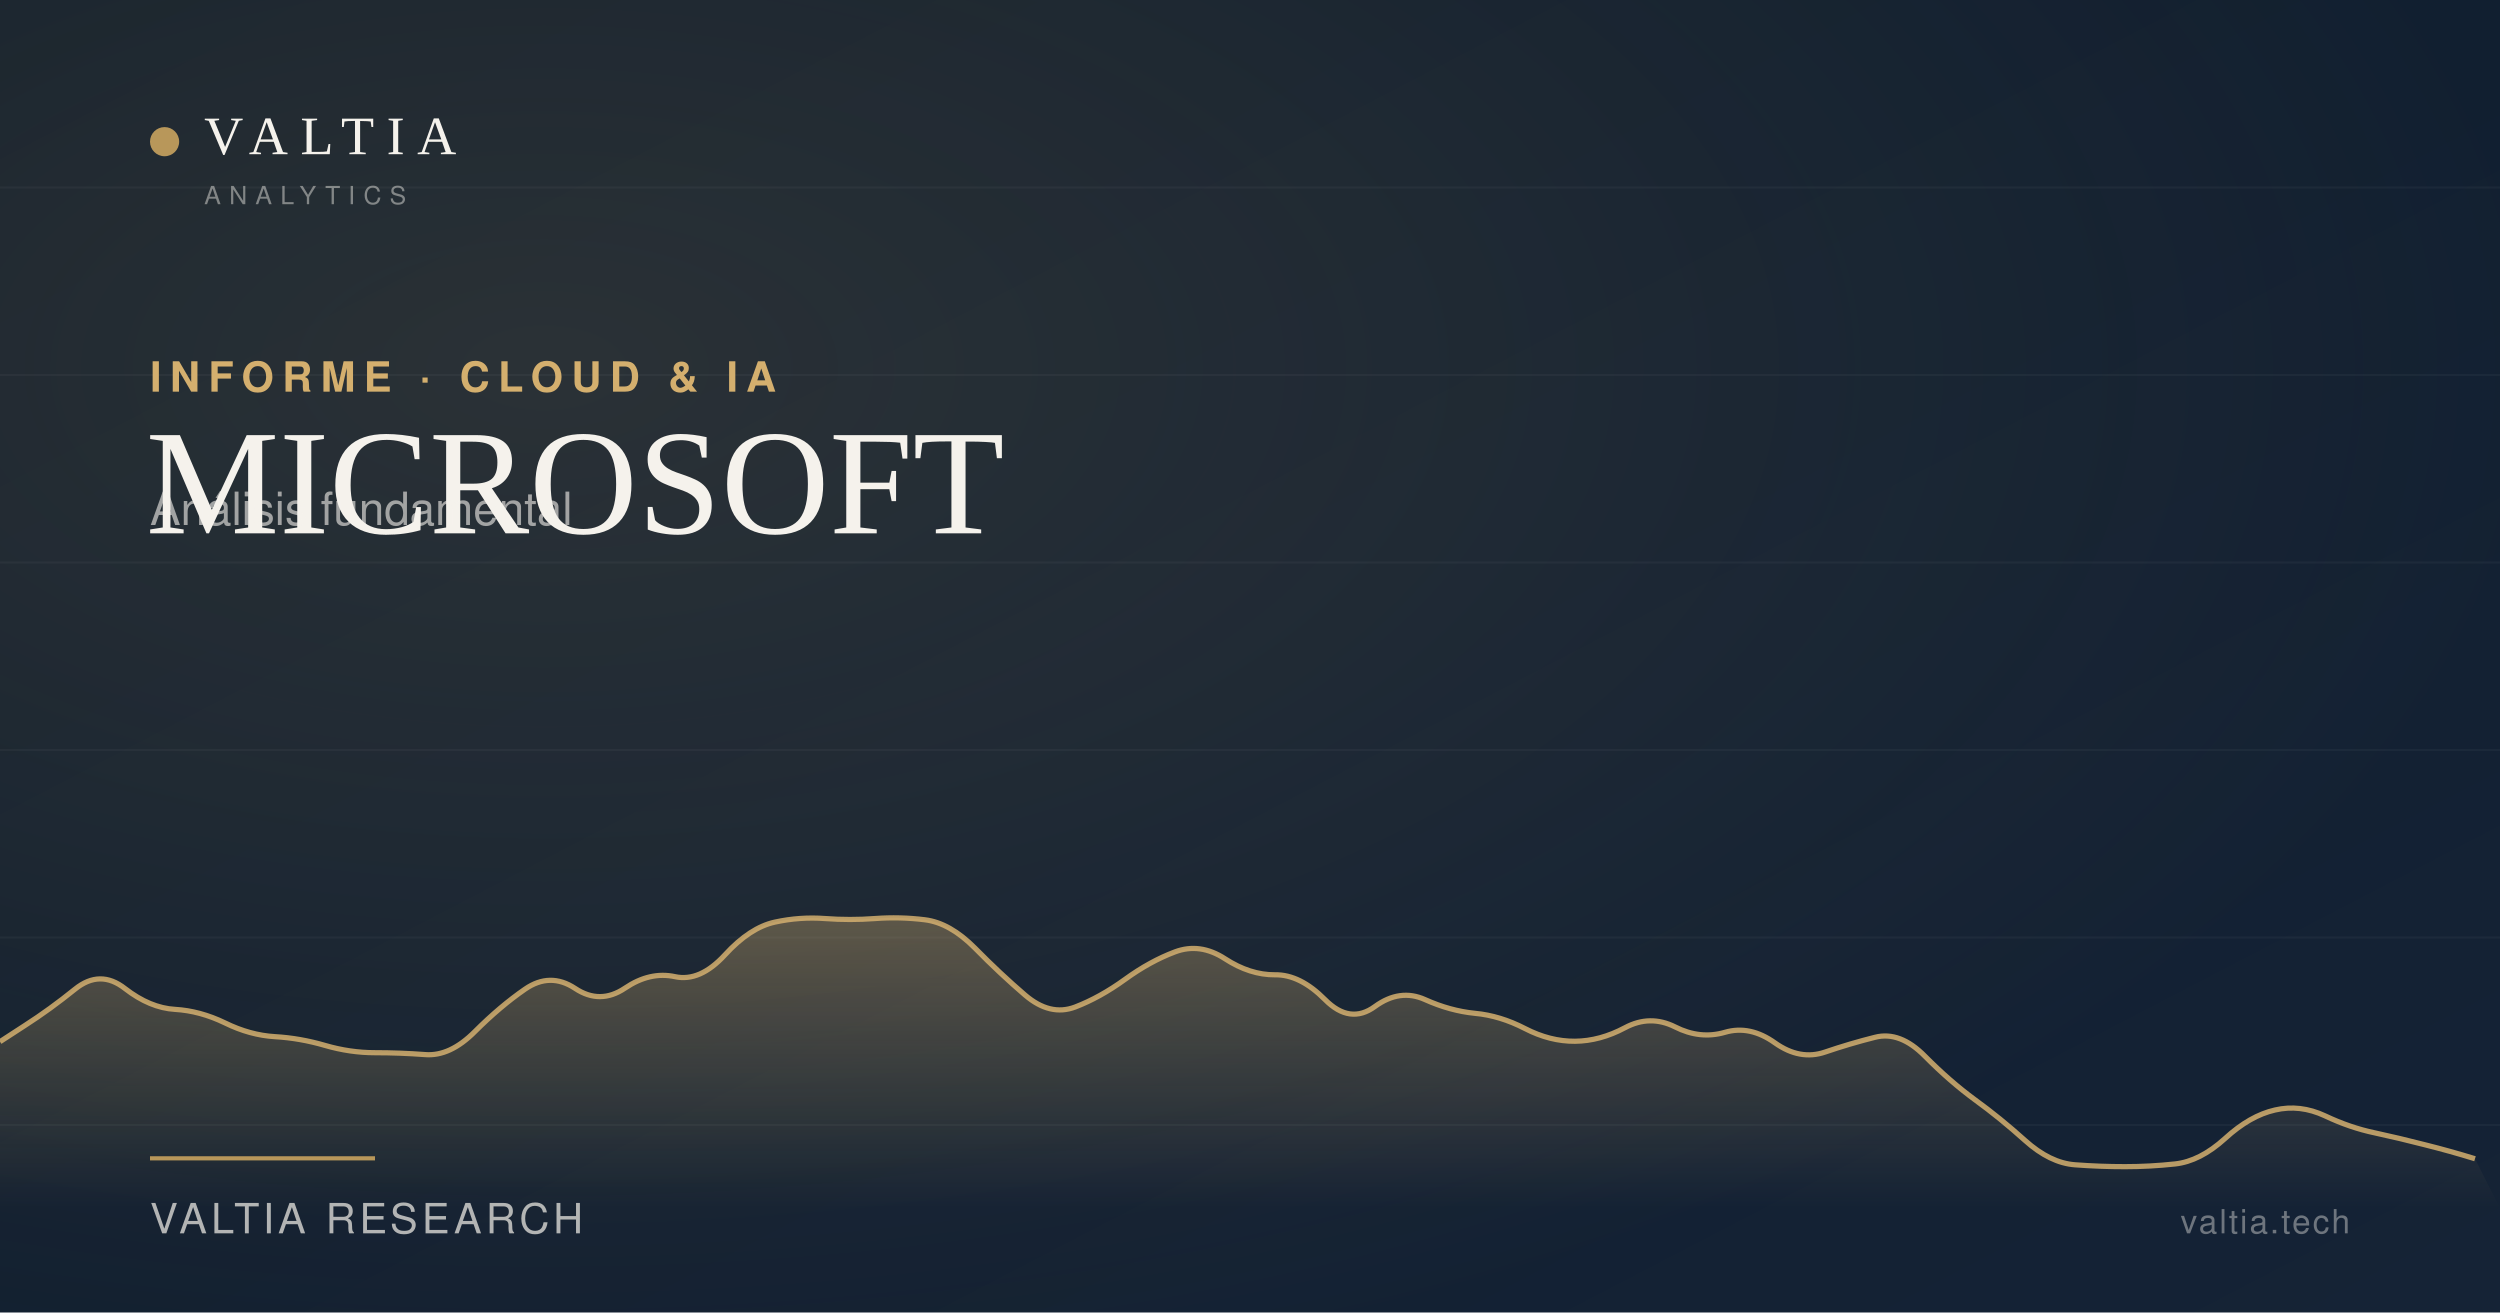
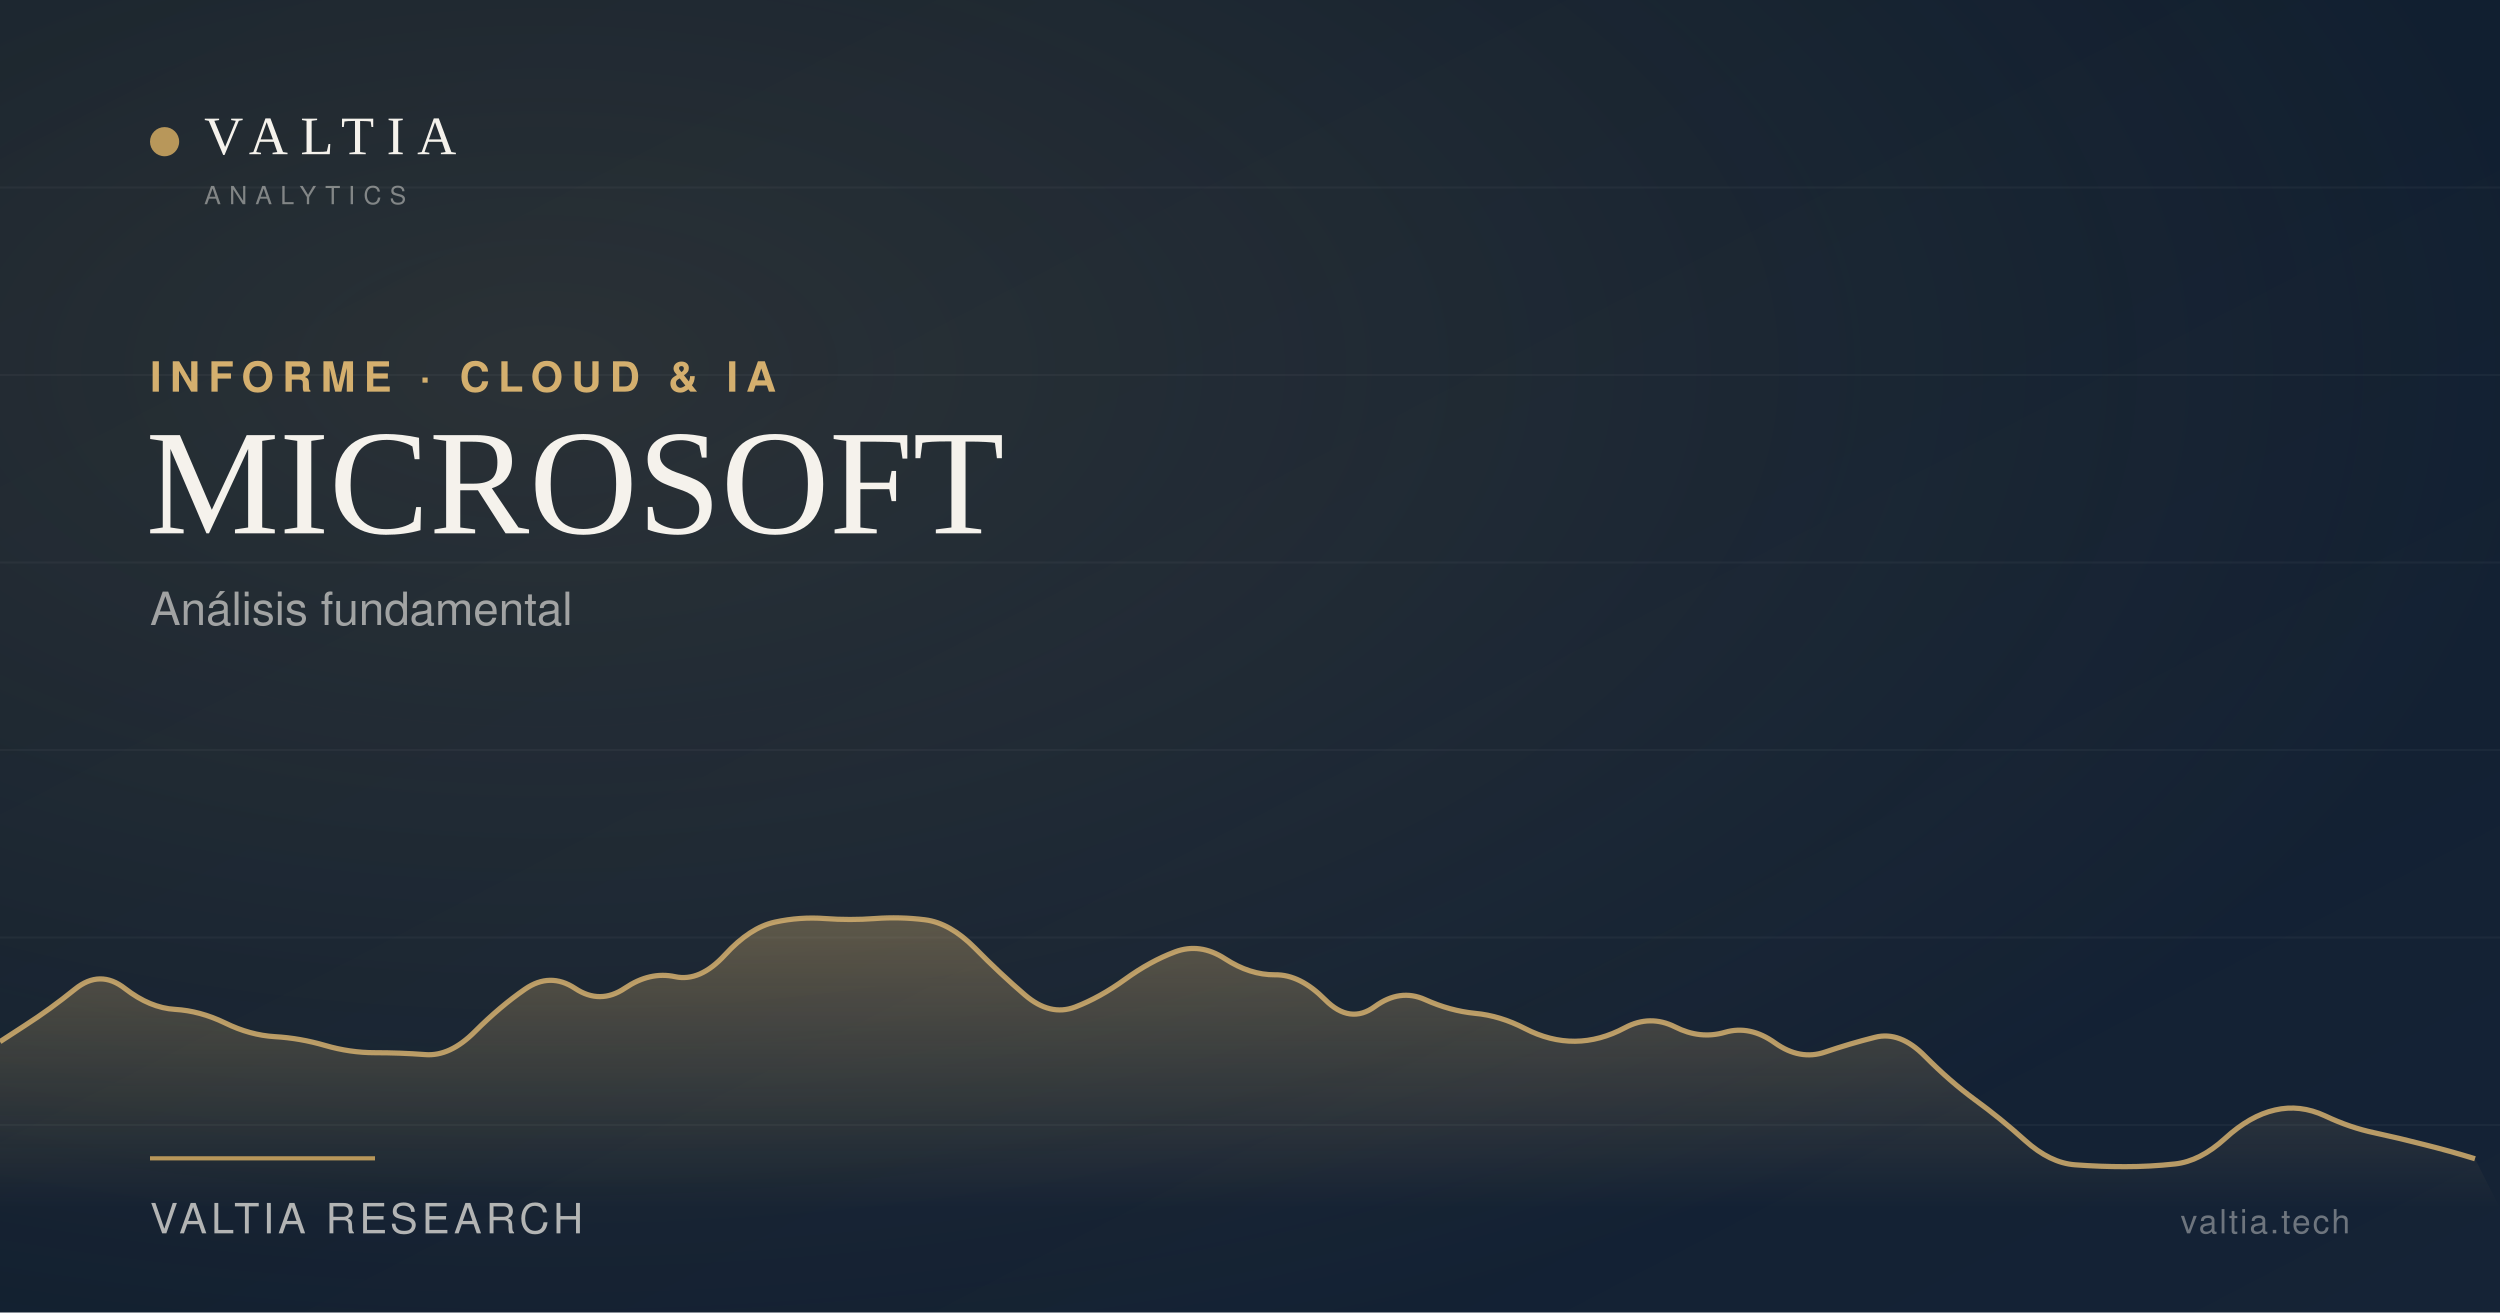
<svg xmlns="http://www.w3.org/2000/svg" width="1200" height="630" viewBox="0 0 1200 630" role="img">
  <defs>
    <linearGradient id="bg" x1="0" y1="0" x2="1" y2="1">
      <stop offset="0" stop-color="#0D1B2A" />
      <stop offset="1" stop-color="#152336" />
    </linearGradient>
    <linearGradient id="area" x1="0" y1="0" x2="0" y2="1">
      <stop offset="0" stop-color="#D4AF6E" stop-opacity=".35" />
      <stop offset="1" stop-color="#D4AF6E" stop-opacity="0" />
    </linearGradient>
    <radialGradient id="glow" cx="0.22" cy="0.28" r="0.8">
      <stop offset="0" stop-color="#D4AF6E" stop-opacity=".14" />
      <stop offset="1" stop-color="#D4AF6E" stop-opacity="0" />
    </radialGradient>
  </defs>
  <rect width="1200" height="630" fill="url(#bg)" />
  <rect width="1200" height="630" fill="url(#glow)" />
  <line x1="0" y1="90" x2="1200" y2="90" stroke="rgba(245,242,236,.04)" />
  <line x1="0" y1="180" x2="1200" y2="180" stroke="rgba(245,242,236,.04)" />
  <line x1="0" y1="270" x2="1200" y2="270" stroke="rgba(245,242,236,.04)" />
  <line x1="0" y1="360" x2="1200" y2="360" stroke="rgba(245,242,236,.04)" />
  <line x1="0" y1="450" x2="1200" y2="450" stroke="rgba(245,242,236,.04)" />
  <line x1="0" y1="540" x2="1200" y2="540" stroke="rgba(245,242,236,.04)" />
  <path d="M 0,500 Q 0,500 12,492.2 Q 24,484.5 36,474.8 Q 48,465.1 60,474.5 Q 72,483.8 84,484.5 Q 96,485.2 108,491.0 Q 120,496.9 132,497.6 Q 144,498.3 156,501.8 Q 168,505.3 180,505.3 Q 192,505.3 204,506.2 Q 216,507.2 228,495.1 Q 240,483.1 252,474.8 Q 264,466.5 276,474.4 Q 288,482.4 300,474.3 Q 312,466.2 324,468.8 Q 336,471.4 348,458.3 Q 360,445.2 372,442.6 Q 384,440 396,440.9 Q 408,441.8 420,440.9 Q 432,440 444,441.5 Q 456,443.0 468,455.1 Q 480,467.3 492,477.6 Q 504,487.9 516,483.4 Q 528,478.8 540,470.1 Q 552,461.4 564,456.9 Q 576,452.4 588,460.2 Q 600,468.0 612,467.9 Q 624,467.7 636,479.8 Q 648,491.9 660,483.1 Q 672,474.4 684,479.8 Q 696,485.2 708,486.4 Q 720,487.5 732,493.7 Q 744,499.9 756,499.8 Q 768,499.7 780,493.3 Q 792,486.9 804,492.9 Q 816,499.0 828,495.5 Q 840,492.0 852,500.6 Q 864,509.1 876,505.0 Q 888,500.9 900,497.9 Q 912,494.8 924,507.0 Q 936,519.1 948,527.9 Q 960,536.6 972,547.4 Q 984,558.2 996,559.1 Q 1008,560 1020,560.0 Q 1032,560 1044,558.7 Q 1056,557.4 1068,546.5 Q 1080,535.5 1092,532.8 Q 1104,530.0 1116,535.6 Q 1128,541.3 1140,543.8 Q 1152,546.4 1164,549.5 Q 1176,552.5 1188,556.2 L 1200,580 L 0,580 Z" fill="url(#area)" />
  <path d="M 0,500 Q 0,500 12,492.2 Q 24,484.5 36,474.8 Q 48,465.1 60,474.5 Q 72,483.8 84,484.5 Q 96,485.2 108,491.0 Q 120,496.9 132,497.6 Q 144,498.3 156,501.8 Q 168,505.3 180,505.3 Q 192,505.3 204,506.2 Q 216,507.2 228,495.1 Q 240,483.1 252,474.8 Q 264,466.5 276,474.4 Q 288,482.4 300,474.3 Q 312,466.2 324,468.8 Q 336,471.4 348,458.3 Q 360,445.2 372,442.6 Q 384,440 396,440.9 Q 408,441.8 420,440.9 Q 432,440 444,441.5 Q 456,443.0 468,455.1 Q 480,467.3 492,477.6 Q 504,487.9 516,483.4 Q 528,478.8 540,470.1 Q 552,461.4 564,456.9 Q 576,452.4 588,460.2 Q 600,468.0 612,467.9 Q 624,467.7 636,479.8 Q 648,491.9 660,483.1 Q 672,474.4 684,479.8 Q 696,485.2 708,486.4 Q 720,487.5 732,493.7 Q 744,499.9 756,499.8 Q 768,499.7 780,493.3 Q 792,486.9 804,492.9 Q 816,499.0 828,495.5 Q 840,492.0 852,500.6 Q 864,509.1 876,505.0 Q 888,500.9 900,497.9 Q 912,494.8 924,507.0 Q 936,519.1 948,527.9 Q 960,536.6 972,547.4 Q 984,558.2 996,559.1 Q 1008,560 1020,560.0 Q 1032,560 1044,558.7 Q 1056,557.4 1068,546.5 Q 1080,535.5 1092,532.8 Q 1104,530.0 1116,535.6 Q 1128,541.3 1140,543.8 Q 1152,546.4 1164,549.5 Q 1176,552.5 1188,556.2" fill="none" stroke="#D4AF6E" stroke-width="2.5" opacity=".85" />
  <g transform="translate(72,74)">
    <circle cx="7" cy="-6" r="7" fill="#B8975A" />
    <text x="26" y="0" font-family="Georgia, 'Times New Roman', serif" font-size="26" letter-spacing="6" fill="#F5F2EC">VALTIA</text>
    <text x="26" y="24" font-family="Helvetica, Arial, sans-serif" font-size="12" letter-spacing="4" fill="rgba(245,242,236,.45)">ANALYTICS</text>
  </g>
  <text x="72" y="188" font-family="Helvetica, Arial, sans-serif" font-size="20" font-weight="700" letter-spacing="4" fill="#D4AF6E">INFORME · CLOUD &amp; IA</text>
  <text x="70" y="256" font-family="Georgia, 'Times New Roman', serif" font-size="72" fill="#F5F2EC">MICROSOFT</text>
-   <text x="72" y="252" font-family="Helvetica, Arial, sans-serif" font-size="22" fill="rgba(245,242,236,.6)">Análisis fundamental</text>
+   <text x="72" y="300" font-family="Helvetica, Arial, sans-serif" font-size="22" fill="rgba(245,242,236,.6)">Análisis fundamental</text>
  <line x1="72" y1="556" x2="180" y2="556" stroke="#B8975A" stroke-width="2" />
  <text x="72" y="592" font-family="Helvetica, Arial, sans-serif" font-size="20" letter-spacing="2" fill="rgba(245,242,236,.7)">VALTIA RESEARCH</text>
  <text x="1128" y="592" text-anchor="end" font-family="Helvetica, Arial, sans-serif" font-size="16" letter-spacing="1" fill="rgba(245,242,236,.4)">valtia.tech</text>
</svg>
